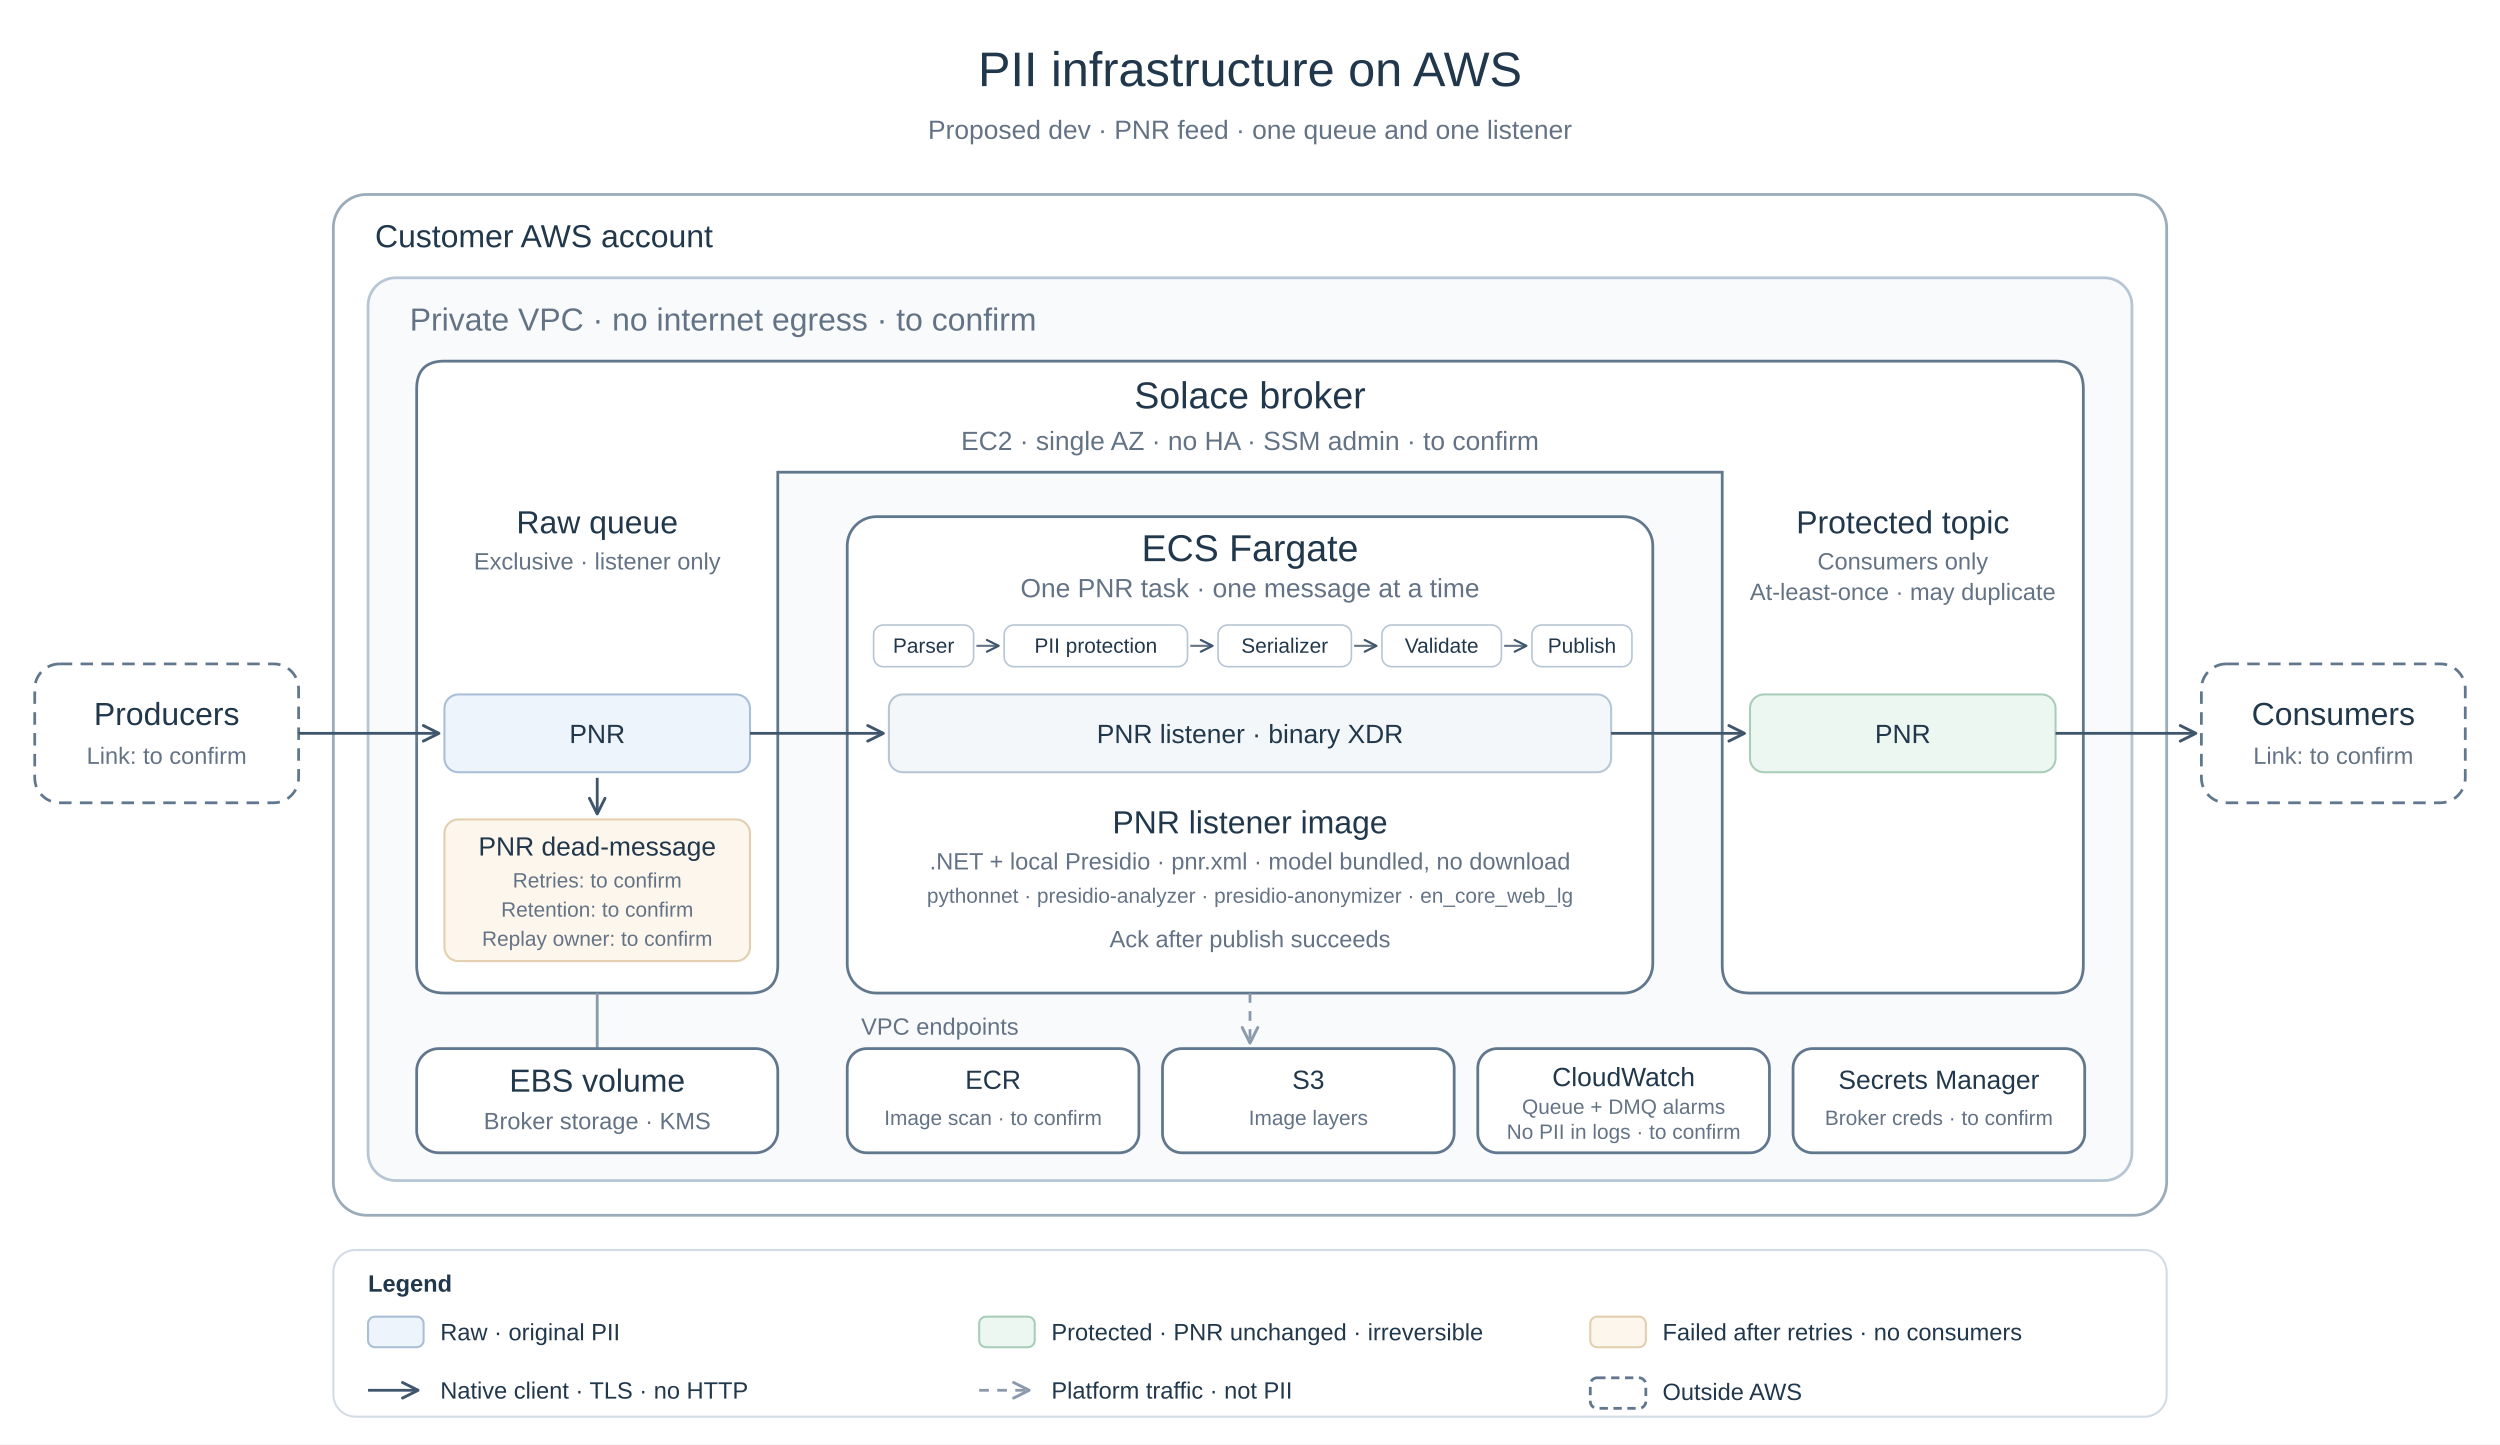
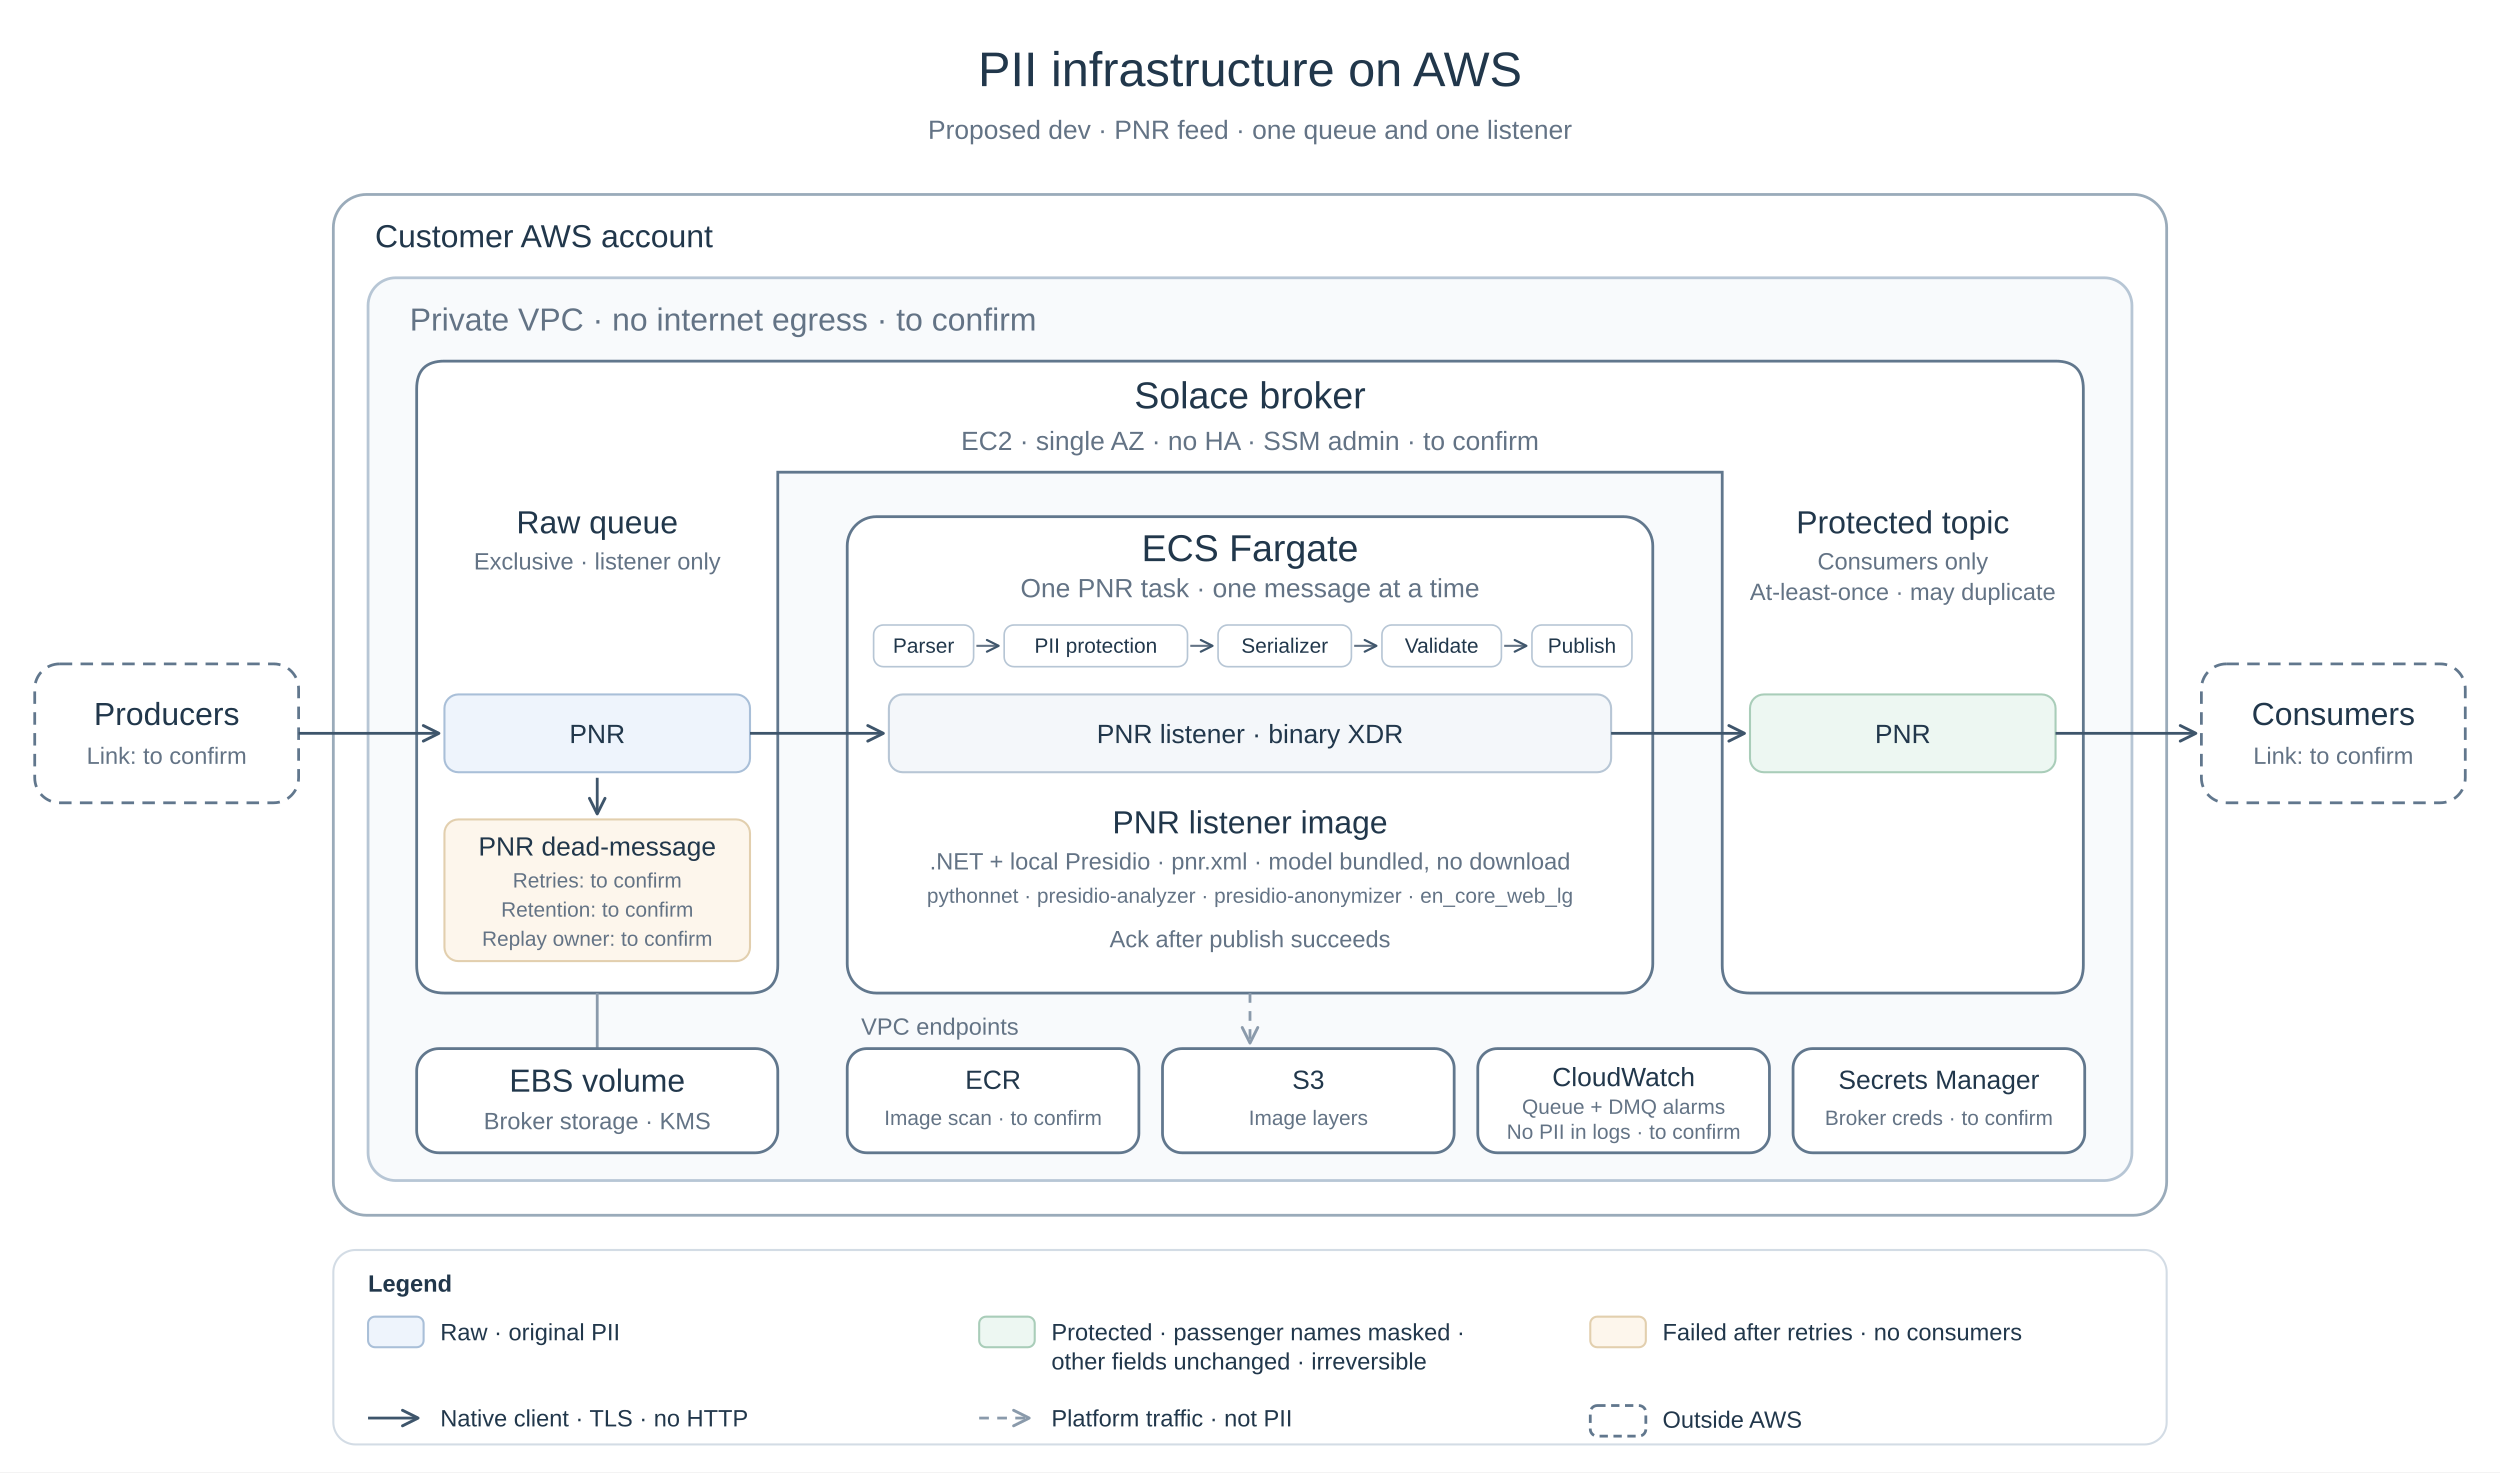
- <svg xmlns="http://www.w3.org/2000/svg" width="1800" height="1040" viewBox="0 0 1800 1040" role="img" aria-labelledby="title desc">
+ <svg xmlns="http://www.w3.org/2000/svg" width="1800" height="1060" viewBox="0 0 1800 1060" role="img" aria-labelledby="title desc">
  <defs>
    <marker id="arrow" viewBox="0 0 10 10" refX="9" refY="5" markerWidth="7" markerHeight="7" orient="auto-start-reverse">
      <path d="M1 1L9 5L1 9" fill="none" stroke="#3e556b" stroke-width="1.5" stroke-linecap="round" stroke-linejoin="round" />
    </marker>
    <marker id="arrowGrey" viewBox="0 0 10 10" refX="9" refY="5" markerWidth="7" markerHeight="7" orient="auto-start-reverse">
      <path d="M1 1L9 5L1 9" fill="none" stroke="#8a9aab" stroke-width="1.5" stroke-linecap="round" stroke-linejoin="round" />
    </marker>
    <style>
      text{font-family:Arial,Segoe UI,sans-serif;fill:#21374b;text-anchor:middle}
      .muted{fill:#637385}.start{text-anchor:start}.title{font-size:35px}.heading{font-size:27px}.label{font-size:23px}.note{font-size:19px}.small{font-size:17px}.tiny{font-size:15px}
      .box{fill:white;stroke:#61778d;stroke-width:2}
      .raw{fill:#eef4fc;stroke:#a9bfd8;stroke-width:1.5}.protected{fill:#edf7f2;stroke:#a9cdb9;stroke-width:1.5}.dead{fill:#fdf6ec;stroke:#e2cfae;stroke-width:1.5}
      .listener{fill:#f4f7fa;stroke:#b7c6d5;stroke-width:1.5}.stage{fill:white;stroke:#b7c6d5;stroke-width:1.2}
      .connection{fill:none;stroke:#3e556b;stroke-width:2;marker-end:url(#arrow)}
      .step{fill:none;stroke:#637385;stroke-width:1.5;marker-end:url(#arrow)}
      .platform{fill:none;stroke:#8a9aab;stroke-width:2;stroke-dasharray:7 6;marker-end:url(#arrowGrey)}
      .attach{fill:none;stroke:#8a9aab;stroke-width:2}
      .external{fill:white;stroke:#61778d;stroke-width:2;stroke-dasharray:9 6}
    </style>
  </defs>
-   <rect width="1800" height="1040" fill="#ffffff" />
+   <rect width="1800" height="1060" fill="#ffffff" />
  <text x="900" y="62" class="title">PII infrastructure on AWS</text>
  <text x="900" y="100" class="note muted">Proposed dev · PNR feed · one queue and one listener</text>
  <rect x="240" y="140" width="1320" height="735" rx="24" fill="#ffffff" stroke="#9aabba" stroke-width="2" />
  <text x="270" y="178" class="label start">Customer AWS account</text>
  <rect x="265" y="200" width="1270" height="650" rx="20" fill="#f8fafc" stroke="#b7c6d5" stroke-width="2" />
  <text x="295" y="238" class="label muted start">Private VPC · no internet egress · to confirm</text>
  <path d="M320 260H1480Q1500 260 1500 280V695Q1500 715 1480 715H1260Q1240 715 1240 695V340H560V695Q560 715 540 715H320Q300 715 300 695V280Q300 260 320 260Z" class="box" />
  <text x="900" y="294" class="heading">Solace broker</text>
  <text x="900" y="324" class="note muted">EC2 · single AZ · no HA · SSM admin · to confirm</text>
  <text x="430" y="384" class="label">Raw queue</text>
  <text x="430" y="410" class="small muted">Exclusive · listener only</text>
  <text x="1370" y="384" class="label">Protected topic</text>
  <text x="1370" y="410" class="small muted">Consumers only</text>
  <text x="1370" y="432" class="small muted">At-least-once · may duplicate</text>
  <rect x="610" y="372" width="580" height="343" rx="21" class="box" />
  <text x="900" y="404" class="heading">ECS Fargate</text>
  <text x="900" y="430" class="note muted">One PNR task · one message at a time</text>
  <rect x="629" y="450" width="72" height="30" rx="7" class="stage" />
  <text x="665" y="470" class="tiny">Parser</text>
  <path d="M703 465H719" class="step" />
  <rect x="723" y="450" width="132" height="30" rx="7" class="stage" />
  <text x="789" y="470" class="tiny">PII protection</text>
  <path d="M857 465H873" class="step" />
  <rect x="877" y="450" width="96" height="30" rx="7" class="stage" />
  <text x="925" y="470" class="tiny">Serializer</text>
  <path d="M975 465H991" class="step" />
  <rect x="995" y="450" width="86" height="30" rx="7" class="stage" />
  <text x="1038" y="470" class="tiny">Validate</text>
  <path d="M1083 465H1099" class="step" />
  <rect x="1103" y="450" width="72" height="30" rx="7" class="stage" />
  <text x="1139" y="470" class="tiny">Publish</text>
  <rect x="25" y="478" width="190" height="100" rx="18" class="external" />
  <text x="120" y="522" class="label">Producers</text>
  <text x="120" y="550" class="small muted">Link: to confirm</text>
  <rect x="1585" y="478" width="190" height="100" rx="18" class="external" />
  <text x="1680" y="522" class="label">Consumers</text>
  <text x="1680" y="550" class="small muted">Link: to confirm</text>
  <g>
    <rect x="320" y="500" width="220" height="56" rx="10" class="raw" />
    <rect x="640" y="500" width="520" height="56" rx="10" class="listener" />
    <rect x="1260" y="500" width="220" height="56" rx="10" class="protected" />
    <text x="430" y="535" class="note">PNR</text>
    <text x="900" y="535" class="note">PNR listener · binary XDR</text>
    <text x="1370" y="535" class="note">PNR</text>
    <path d="M215 528H316" class="connection" />
    <path d="M540 528H636" class="connection" />
    <path d="M1160 528H1256" class="connection" />
    <path d="M1480 528H1581" class="connection" />
  </g>
  <path d="M430 560V586" class="connection" />
  <rect x="320" y="590" width="220" height="102" rx="10" class="dead" />
  <text x="430" y="616" class="note">PNR dead-message</text>
  <text x="430" y="639" class="tiny muted">Retries: to confirm</text>
  <text x="430" y="660" class="tiny muted">Retention: to confirm</text>
  <text x="430" y="681" class="tiny muted">Replay owner: to confirm</text>
  <text x="900" y="600" class="label">PNR listener image</text>
  <text x="900" y="626" class="small muted">.NET + local Presidio · pnr.xml · model bundled, no download</text>
  <text x="900" y="650" class="tiny muted">pythonnet · presidio-analyzer · presidio-anonymizer · en_core_web_lg</text>
  <text x="900" y="682" class="small muted">Ack after publish succeeds</text>
  <path d="M430 715V755" class="attach" />
  <rect x="300" y="755" width="260" height="75" rx="16" class="box" />
  <text x="430" y="786" class="label">EBS volume</text>
  <text x="430" y="813" class="small muted">Broker storage · KMS</text>
  <path d="M900 715V751" class="platform" />
  <text x="620" y="745" class="small muted start">VPC endpoints</text>
  <rect x="610" y="755" width="210" height="75" rx="14" class="box" />
  <text x="715" y="784" class="note">ECR</text>
  <text x="715" y="810" class="tiny muted">Image scan · to confirm</text>
  <rect x="837" y="755" width="210" height="75" rx="14" class="box" />
  <text x="942" y="784" class="note">S3</text>
  <text x="942" y="810" class="tiny muted">Image layers</text>
  <rect x="1064" y="755" width="210" height="75" rx="14" class="box" />
  <text x="1169" y="782" class="note">CloudWatch</text>
  <text x="1169" y="802" class="tiny muted">Queue + DMQ alarms</text>
  <text x="1169" y="820" class="tiny muted">No PII in logs · to confirm</text>
  <rect x="1291" y="755" width="210" height="75" rx="14" class="box" />
  <text x="1396" y="784" class="note">Secrets Manager</text>
  <text x="1396" y="810" class="tiny muted">Broker creds · to confirm</text>
-   <rect x="240" y="900" width="1320" height="120" rx="16" fill="#ffffff" stroke="#d3dce5" stroke-width="1.5" />
+   <rect x="240" y="900" width="1320" height="140" rx="16" fill="#ffffff" stroke="#d3dce5" stroke-width="1.5" />
  <text x="265" y="930" class="small start" style="font-weight:bold">Legend</text>
  <rect x="265" y="948" width="40" height="22" rx="5" class="raw" />
  <text x="317" y="965" class="small start">Raw · original PII</text>
  <rect x="705" y="948" width="40" height="22" rx="5" class="protected" />
-   <text x="757" y="965" class="small start">Protected · PNR unchanged · irreversible</text>
+   <text x="757" y="965" class="small start">
+     <tspan x="757">Protected · passenger names masked ·</tspan>
+     <tspan x="757" dy="21">other fields unchanged · irreversible</tspan>
+   </text>
  <rect x="1145" y="948" width="40" height="22" rx="5" class="dead" />
  <text x="1197" y="965" class="small start">Failed after retries · no consumers</text>
-   <path d="M265 1001H301" class="connection" />
-   <text x="317" y="1007" class="small start">Native client · TLS · no HTTP</text>
-   <path d="M705 1001H741" class="platform" />
-   <text x="757" y="1007" class="small start">Platform traffic · not PII</text>
-   <rect x="1145" y="992" width="40" height="22" rx="5" class="external" style="stroke-dasharray:6 4" />
-   <text x="1197" y="1008" class="small start">Outside AWS</text>
+   <path d="M265 1021H301" class="connection" />
+   <text x="317" y="1027" class="small start">Native client · TLS · no HTTP</text>
+   <path d="M705 1021H741" class="platform" />
+   <text x="757" y="1027" class="small start">Platform traffic · not PII</text>
+   <rect x="1145" y="1012" width="40" height="22" rx="5" class="external" style="stroke-dasharray:6 4" />
+   <text x="1197" y="1028" class="small start">Outside AWS</text>
</svg>
